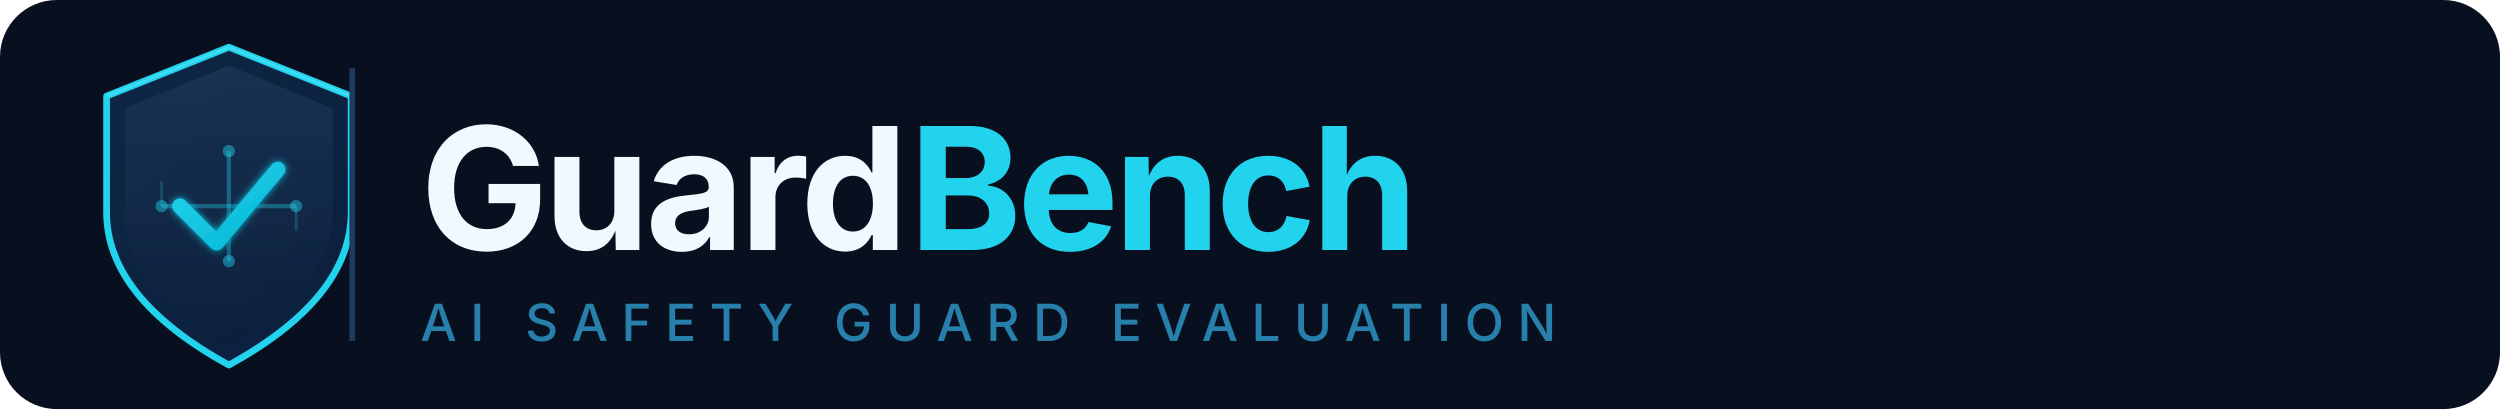
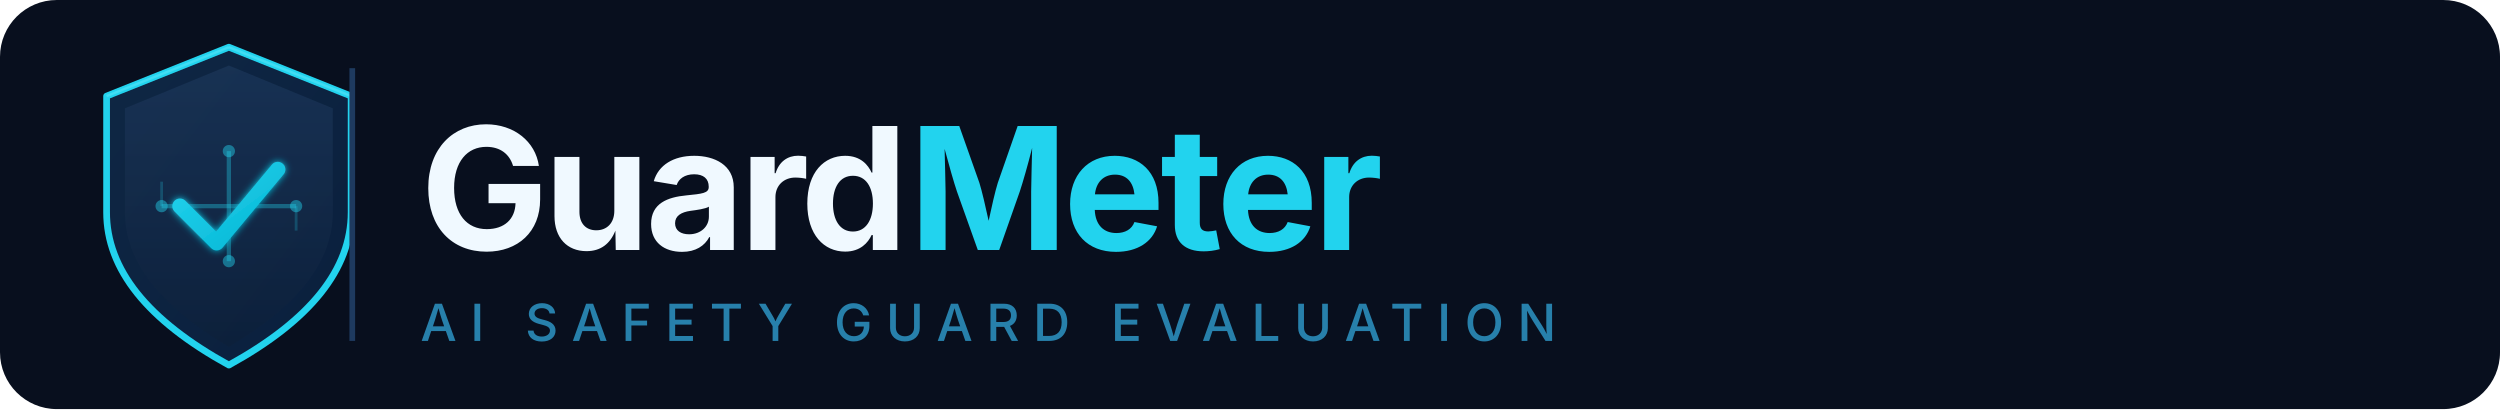
<svg xmlns="http://www.w3.org/2000/svg" viewBox="0 0 440 72" width="880" height="144">
  <defs>
    <linearGradient id="shieldGrad" x1="0%" y1="0%" x2="100%" y2="100%">
      <stop offset="0%" style="stop-color:#0f2744;stop-opacity:1" />
      <stop offset="100%" style="stop-color:#0a1f3d;stop-opacity:1" />
    </linearGradient>
    <linearGradient id="cyanGrad" x1="0%" y1="0%" x2="100%" y2="100%">
      <stop offset="0%" style="stop-color:#22d3ee;stop-opacity:1" />
      <stop offset="100%" style="stop-color:#06b6d4;stop-opacity:1" />
    </linearGradient>
    <linearGradient id="shieldInner" x1="0%" y1="0%" x2="0%" y2="100%">
      <stop offset="0%" style="stop-color:#1e3a5f;stop-opacity:1" />
      <stop offset="100%" style="stop-color:#0d1f38;stop-opacity:1" />
    </linearGradient>
    <filter id="softGlow" x="-30%" y="-30%" width="160%" height="160%">
      <feGaussianBlur stdDeviation="1.2" result="coloredBlur" />
      <feMerge>
        <feMergeNode in="coloredBlur" />
        <feMergeNode in="SourceGraphic" />
      </feMerge>
    </filter>
  </defs>
  <rect x="0" y="0" width="440" height="72" rx="10" fill="#080f1e" />
  <g transform="translate(8, 4) scale(0.538)">
    <path d="M60 8 L100 24 L100 62 Q100 90 60 112 Q20 90 20 62 L20 24 Z" fill="url(#shieldGrad)" stroke="#22d3ee" stroke-width="2.2" stroke-linejoin="round" />
    <path d="M60 14 L94 28 L94 62 Q94 86 60 106 Q26 86 26 62 L26 28 Z" fill="url(#shieldInner)" opacity="0.6" />
    <path d="M60 8 L100 24" stroke="#67e8f9" stroke-width="0.8" opacity="0.45" fill="none" />
    <path d="M60 8 L20 24" stroke="#67e8f9" stroke-width="0.8" opacity="0.45" fill="none" />
    <line x1="38" y1="60" x2="82" y2="60" stroke="#22d3ee" stroke-width="1.4" opacity="0.35" />
    <line x1="60" y1="42" x2="60" y2="78" stroke="#22d3ee" stroke-width="1.4" opacity="0.35" />
    <circle cx="38" cy="60" r="2" fill="#22d3ee" opacity="0.45" />
    <circle cx="82" cy="60" r="2" fill="#22d3ee" opacity="0.45" />
    <circle cx="60" cy="42" r="2" fill="#22d3ee" opacity="0.45" />
    <circle cx="60" cy="78" r="2" fill="#22d3ee" opacity="0.45" />
    <line x1="38" y1="60" x2="38" y2="52" stroke="#22d3ee" stroke-width="0.9" opacity="0.22" />
    <line x1="82" y1="60" x2="82" y2="68" stroke="#22d3ee" stroke-width="0.9" opacity="0.22" />
    <polyline points="44,60 56,72 76,48" fill="none" stroke="url(#cyanGrad)" stroke-width="5" stroke-linecap="round" stroke-linejoin="round" filter="url(#softGlow)" />
  </g>
  <line x1="62" y1="12" x2="62" y2="60" stroke="#1e3a5f" stroke-width="1" />
  <text x="74" y="44" font-family="-apple-system, BlinkMacSystemFont, 'Segoe UI', 'Inter', Helvetica, Arial, sans-serif" font-size="30" font-weight="700" letter-spacing="-0.8" fill="#f0f9ff">Guard</text>
-   <text x="160" y="44" font-family="-apple-system, BlinkMacSystemFont, 'Segoe UI', 'Inter', Helvetica, Arial, sans-serif" font-size="30" font-weight="700" letter-spacing="-0.8" fill="#22d3ee">Bench</text>
+   <text x="160" y="44" font-family="-apple-system, BlinkMacSystemFont, 'Segoe UI', 'Inter', Helvetica, Arial, sans-serif" font-size="30" font-weight="700" letter-spacing="-0.8" fill="#22d3ee">Meter</text>
  <text x="74" y="60" font-family="-apple-system, BlinkMacSystemFont, 'Segoe UI', 'Inter', Helvetica, Arial, sans-serif" font-size="9" font-weight="500" letter-spacing="2.4" fill="#38bdf8" opacity="0.65">AI SAFETY GUARD EVALUATION</text>
</svg>
